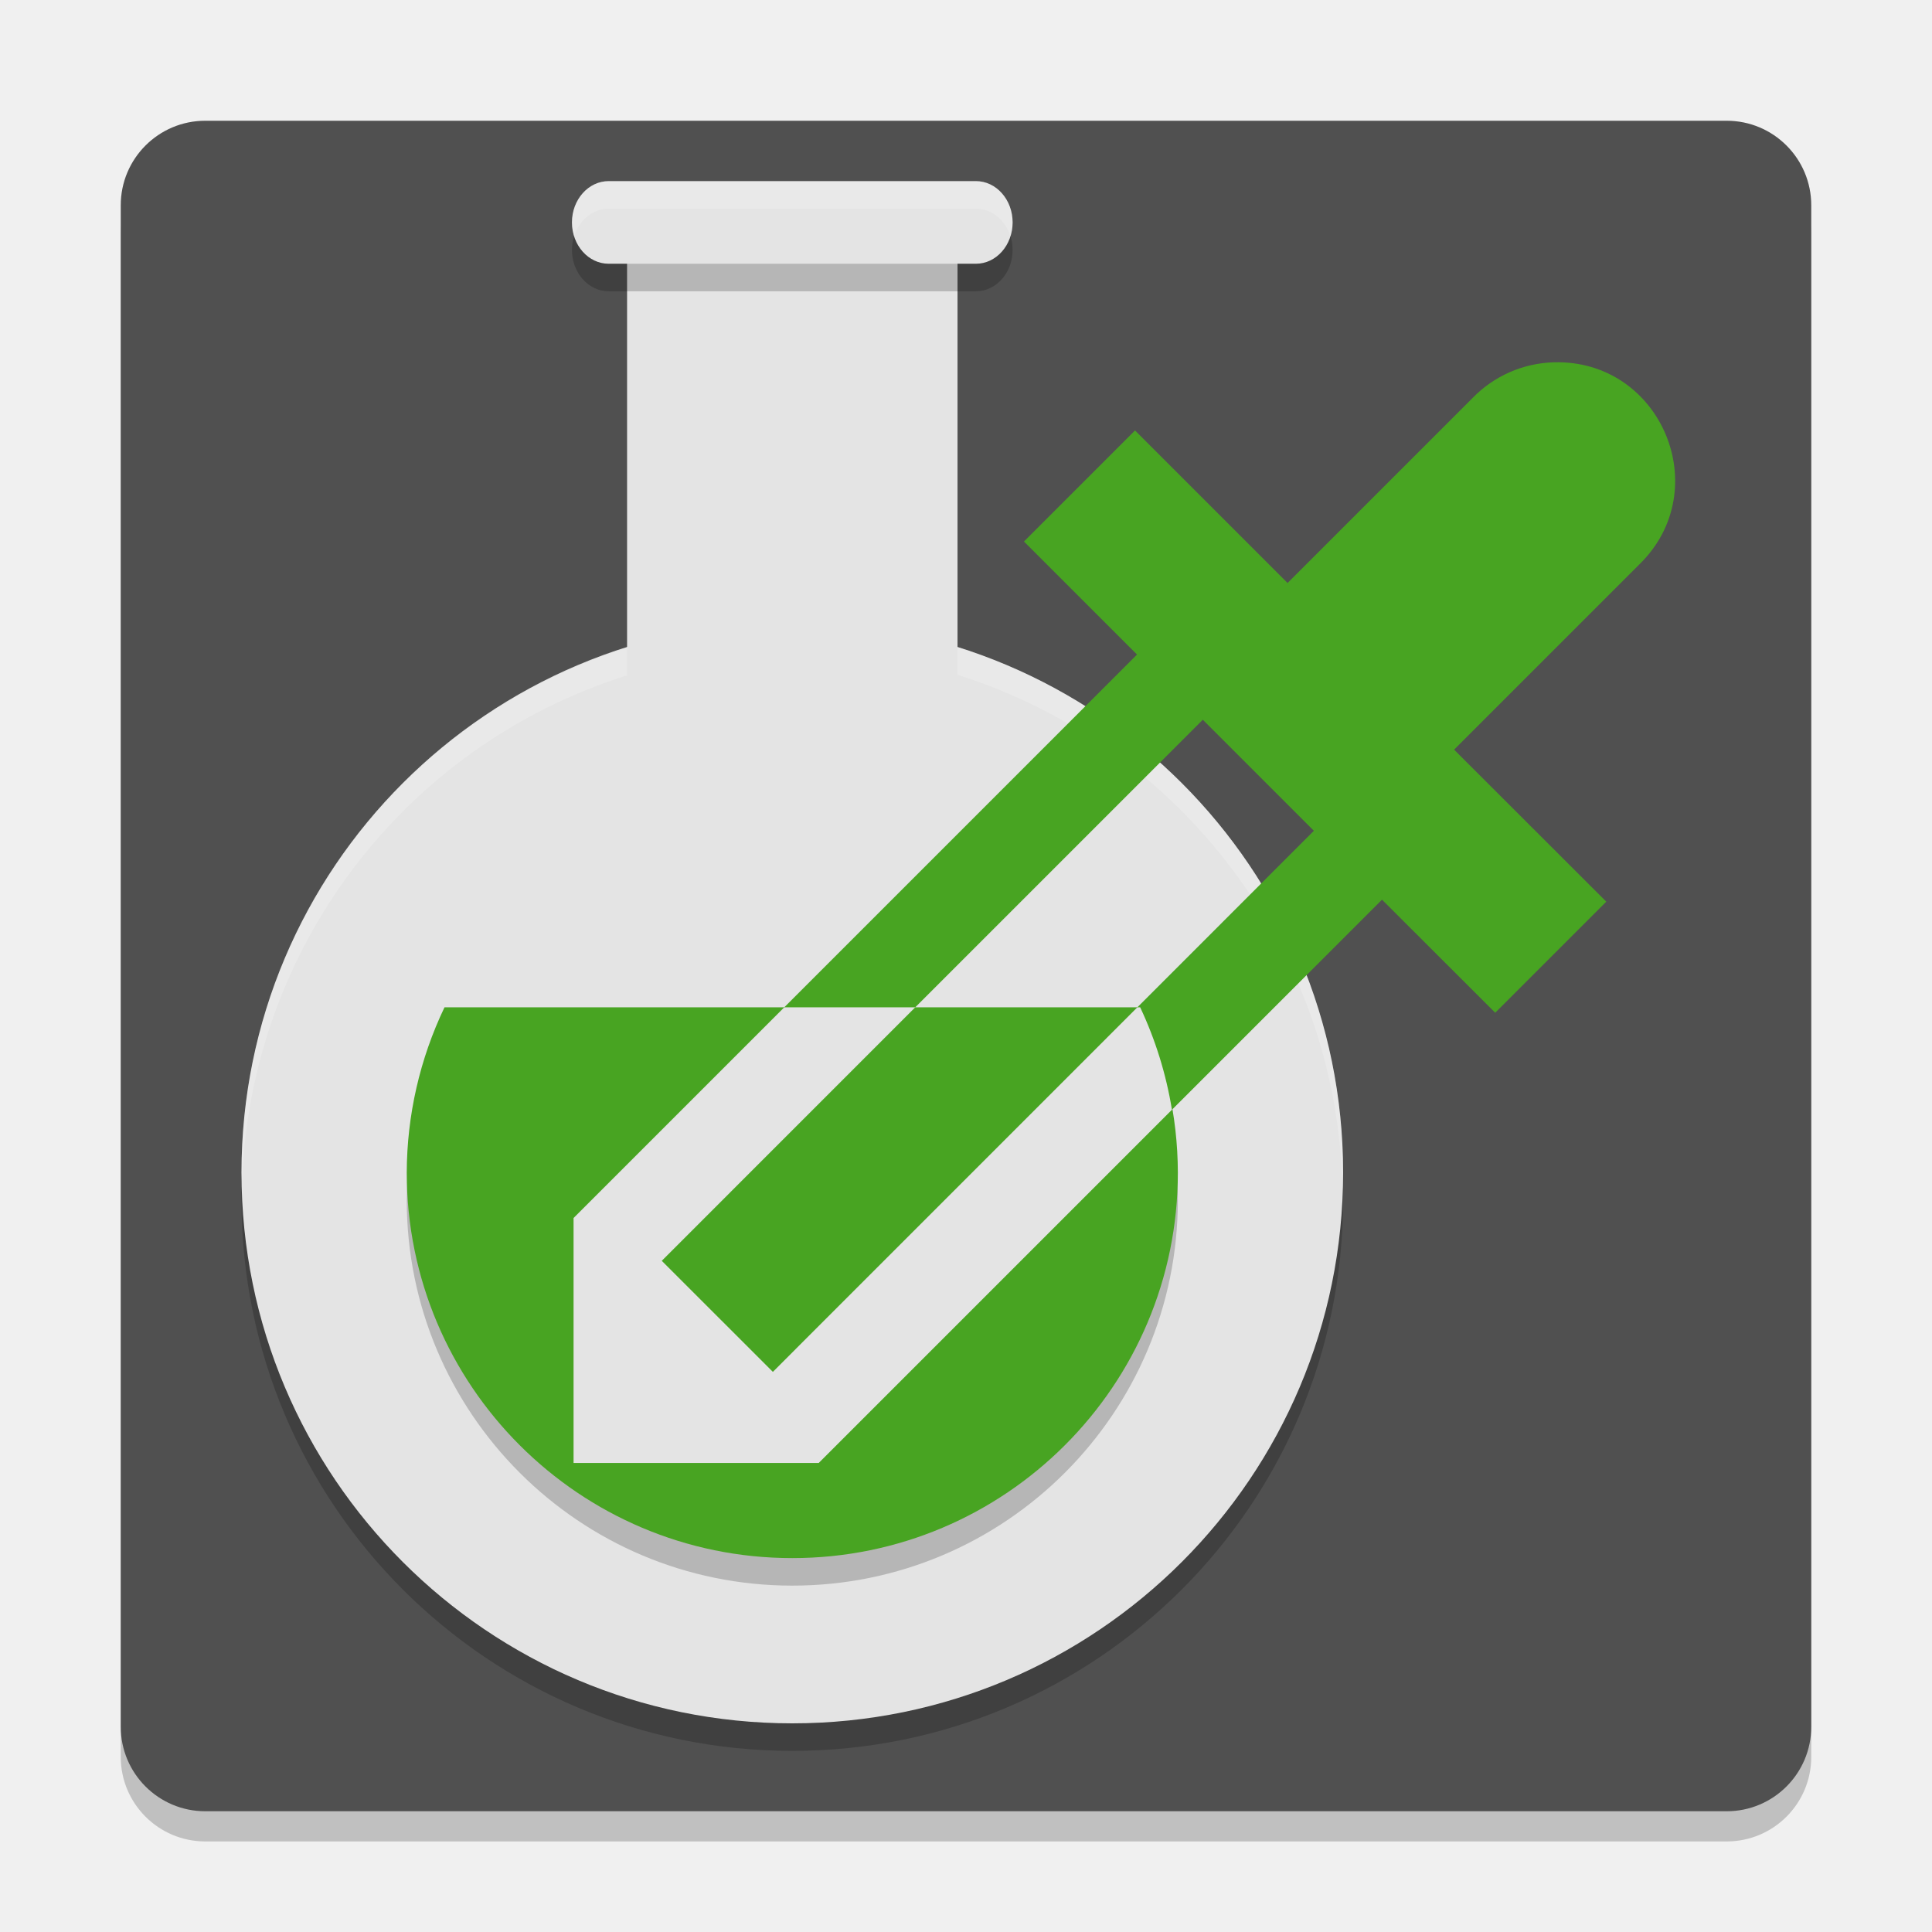
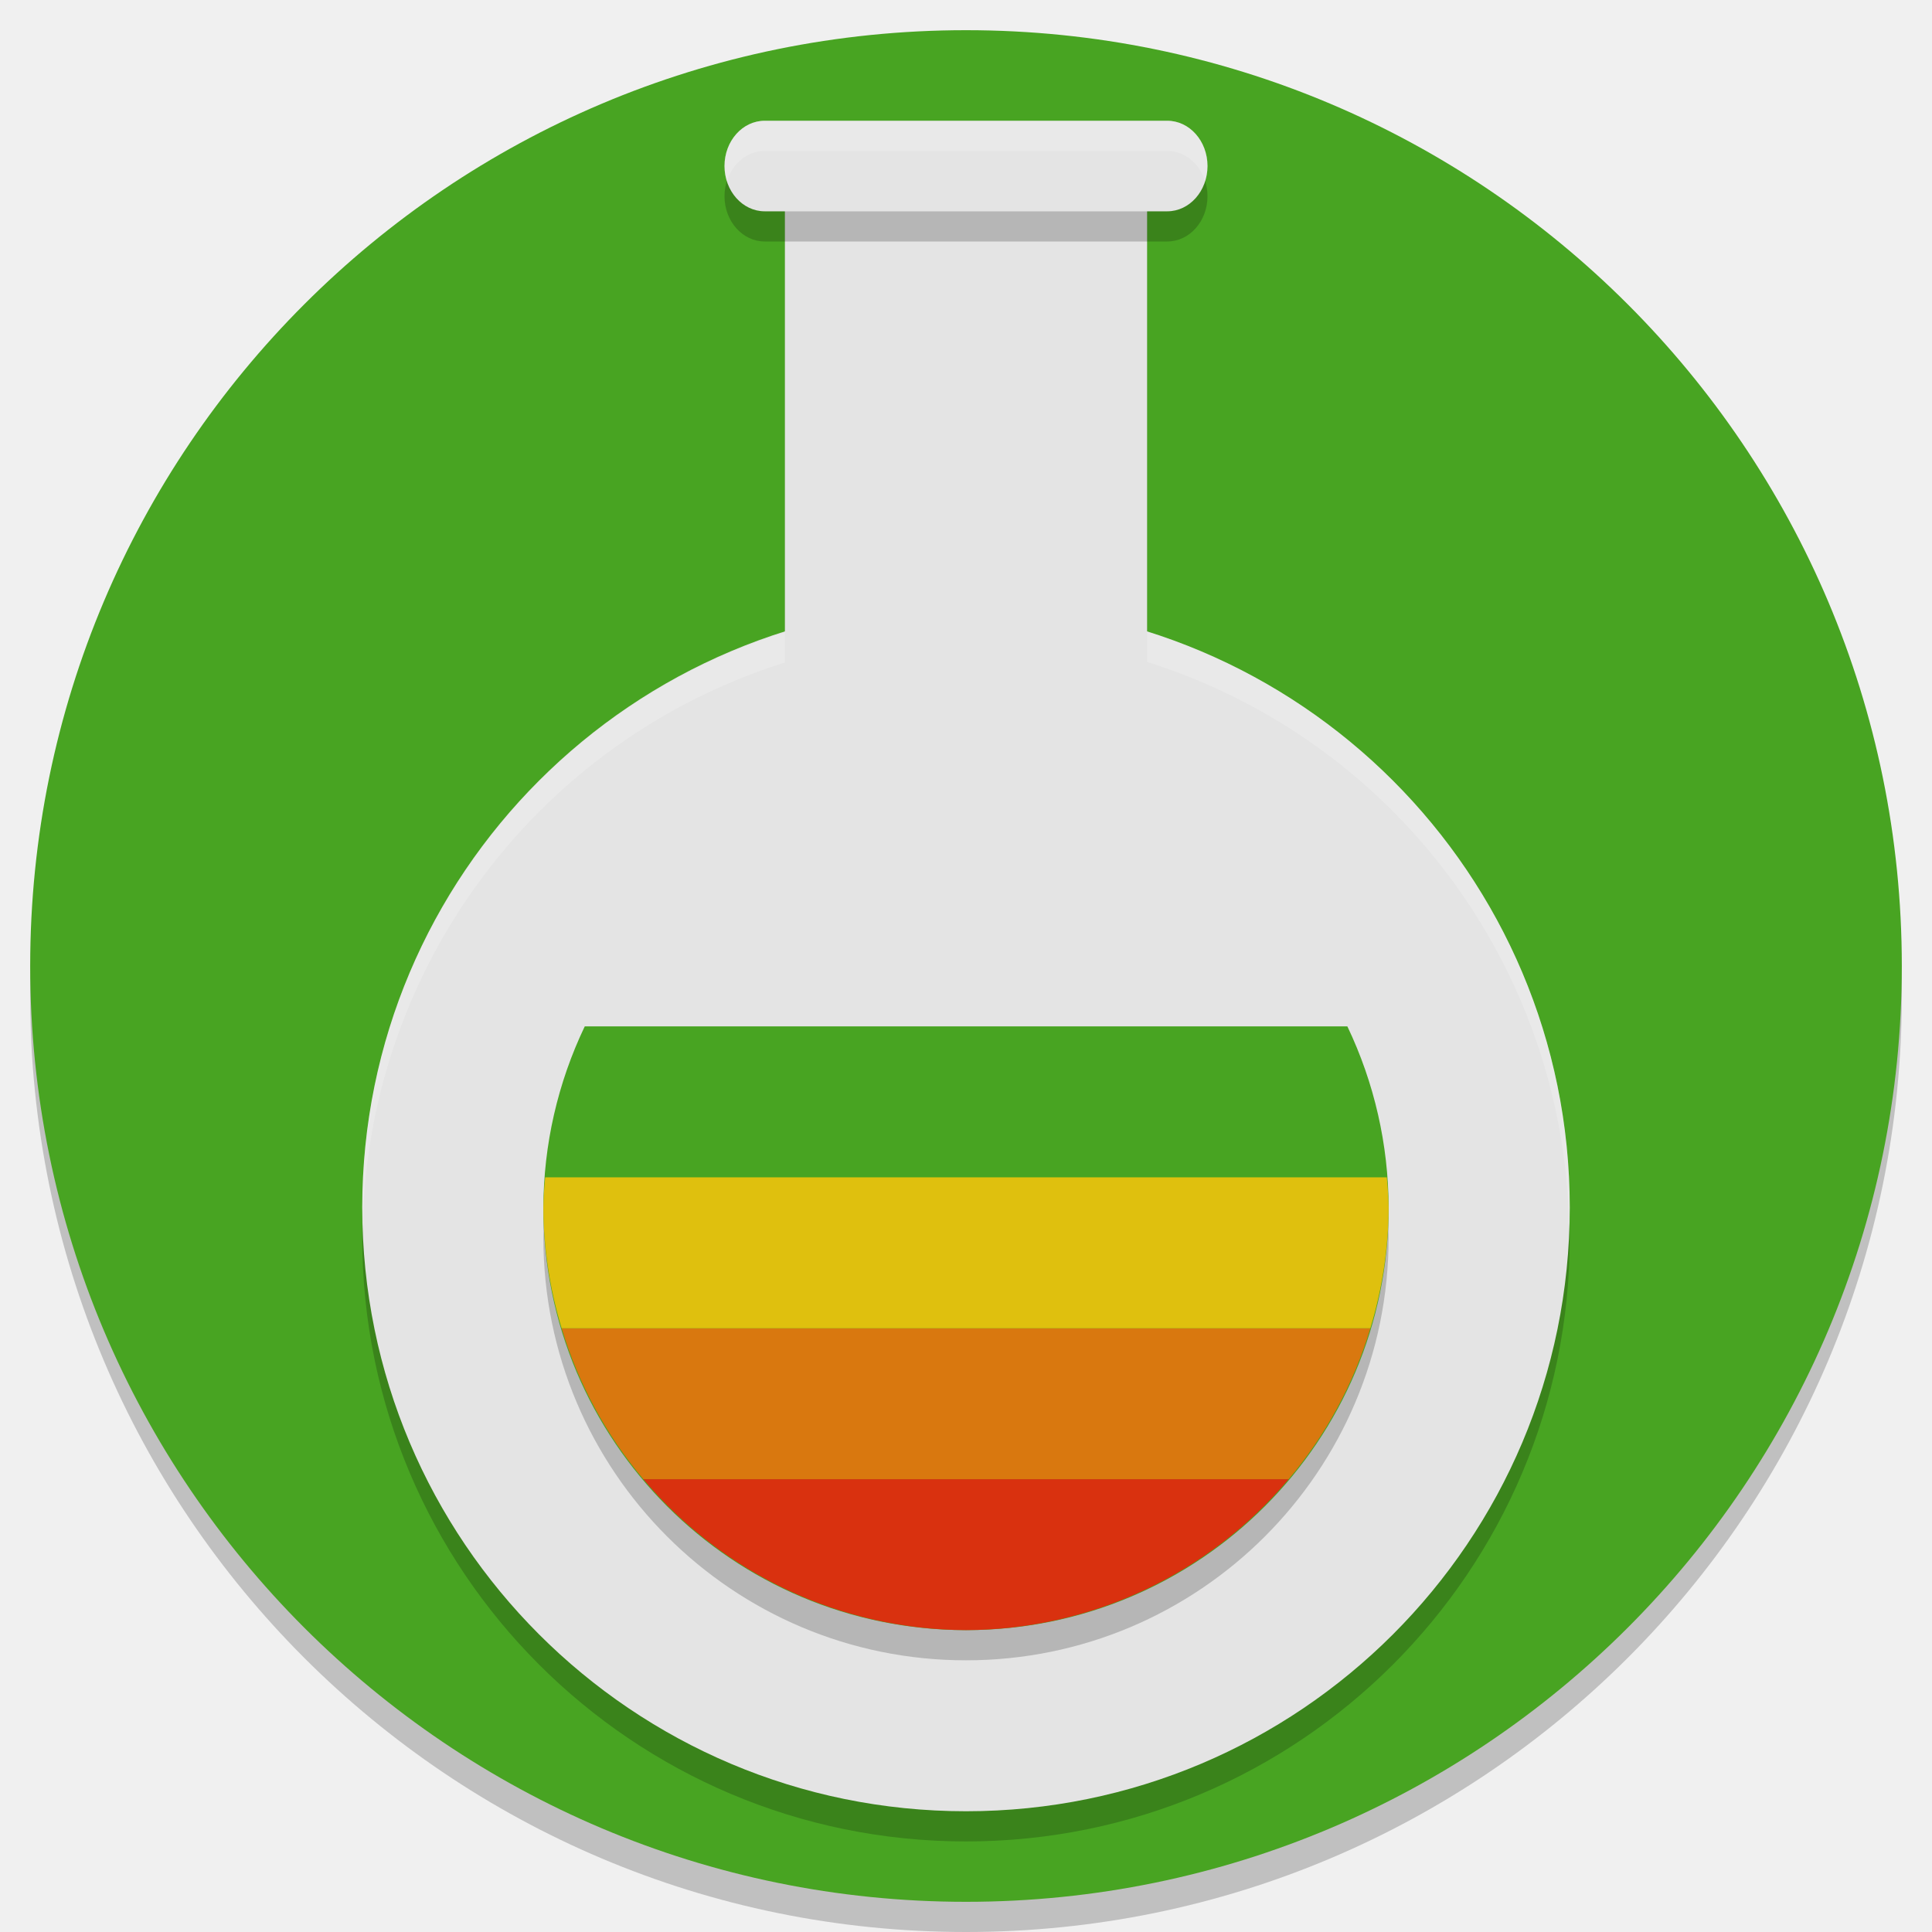
- <svg xmlns="http://www.w3.org/2000/svg" width="64" height="64" version="1.1" id="svg2136">
-   <defs id="defs2140" />
-   <rect style="display:inline;opacity:0.2" width="56" height="56" x="4" y="5" rx="2.8" ry="2.8" id="rect4339" />
-   <rect style="display:inline;fill:#505050;fill-opacity:1" width="56" height="56" x="4" y="4" rx="2.8" ry="2.8" id="rect4341" />
-   <path style="display:inline;opacity:0.2;stroke-width:1" d="m 20.772,8.737 v 13.634 A 18.246,18.246 0 0 0 8,39.754 18.246,18.246 0 0 0 26.246,58 18.246,18.246 0 0 0 44.491,39.754 18.246,18.246 0 0 0 31.719,22.353 V 8.737 Z" id="path2118" />
-   <rect style="display:inline;fill:#e4e4e4;stroke-width:1" width="10.947" height="21.895" x="20.772" y="7.825" id="rect2120" />
-   <ellipse style="display:inline;fill:#e4e4e4;stroke-width:1" cx="26.246" cy="38.842" id="circle2122" rx="18.246" ry="18.246" />
-   <path style="display:inline;opacity:0.2;fill:#ffffff;stroke-width:1" d="M 20.772,7.825 V 8.737 H 31.719 V 7.825 Z M 31.719,21.441 v 0.912 A 18.246,18.246 0 0 1 44.472,39.373 18.246,18.246 0 0 0 44.491,38.842 18.246,18.246 0 0 0 31.719,21.441 Z m -10.947,0.018 A 18.246,18.246 0 0 0 8,38.842 18.246,18.246 0 0 0 8.018,39.206 18.246,18.246 0 0 1 20.772,22.371 Z" id="path2124" />
-   <path style="display:inline;opacity:0.2;stroke-width:1" d="M 14.725,34.281 A 12.772,12.772 0 0 0 13.474,39.754 12.772,12.772 0 0 0 26.246,52.526 12.772,12.772 0 0 0 39.018,39.754 12.772,12.772 0 0 0 37.77,34.281 Z" id="path2126" />
-   <path style="display:inline;fill:#48a422;fill-opacity:1;stroke-width:1" d="m 14.725,33.368 a 12.772,12.772 0 0 0 -1.251,5.474 12.772,12.772 0 0 0 12.772,12.772 12.772,12.772 0 0 0 12.772,-12.772 12.772,12.772 0 0 0 -1.247,-5.474 z" id="path2128" />
-   <rect style="display:inline;opacity:0.2;stroke-width:1" width="14.597" height="2.737" x="18.947" y="6.912" rx="1.216" ry="1.368" id="rect2130" />
-   <rect style="display:inline;fill:#e4e4e4;stroke-width:1" width="14.597" height="2.737" x="18.947" y="6" rx="1.216" ry="1.368" id="rect2132" />
-   <path style="display:inline;opacity:0.2;fill:#ffffff;stroke-width:1" d="m 20.164,6 c -0.674,0 -1.217,0.61 -1.217,1.368 0,0.161 0.028,0.313 0.073,0.456 0.167,-0.531 0.613,-0.912 1.144,-0.912 h 12.163 c 0.531,0 0.977,0.381 1.144,0.912 0.045,-0.143 0.073,-0.295 0.073,-0.456 0,-0.758 -0.543,-1.368 -1.217,-1.368 z" id="path2134" />
-   <path style="color:#444444;display:inline;fill:#48a422;fill-opacity:1;stroke-width:1;stroke-dasharray:none" class="ColorScheme-Text" d="m 51.467,12.002 c -1.014,0.029 -1.976,0.452 -2.683,1.179 l -6.134,6.134 -0.01,-0.015 -5.041,-5.041 -3.679,3.679 3.745,3.745 L 19,40.348 v 8.115 h 8.121 L 45.781,29.803 49.531,33.548 53.21,29.869 48.169,24.833 54.303,18.699 C 56.851,16.218 55.023,11.899 51.467,12.002 Z M 39.845,23.842 43.524,27.521 25.601,45.445 21.922,41.765 Z" id="path253" />
-   <path style="display:none;fill:#424242;fill-opacity:1;stroke:#48a422;stroke-width:0;stroke-miterlimit:2;stroke-dasharray:none;stroke-opacity:1;paint-order:markers fill stroke" d="m 30.652,33.368 1.092,-1.091 8.962,-8.962 3.679,3.679 -6.373,6.373 -7.36,2e-6" id="path11474" />
-   <path id="path12442" style="display:inline;fill:#e4e4e4;fill-opacity:1;stroke-width:1" d="M 25.979 33.369 L 19 40.348 L 19 48.463 L 27.121 48.463 L 38.822 36.762 A 12.772 12.772 0 0 0 37.77 33.369 L 37.676 33.369 L 25.602 45.445 L 21.922 41.766 L 30.318 33.369 L 25.979 33.369 z " />
+ <svg xmlns="http://www.w3.org/2000/svg" width="64" height="64" version="1.1" id="svg20">
+   <defs id="defs24" />
+   <rect style="display:none;opacity:0.2;stroke-width:1" width="58" height="57.965" x="3" y="4.035" rx="2.8" ry="2.8" id="rect4339" />
+   <rect style="display:none;fill:#424242;fill-opacity:1;stroke-width:1" width="58" height="57.965" x="3" y="3" rx="2.8" ry="2.8" id="rect4341" />
+   <circle style="display:inline;opacity:0.2;fill-opacity:1;fill-rule:nonzero;stroke:#48a422;stroke-width:0;stroke-miterlimit:2;paint-order:markers fill stroke" id="circle1349" cx="32" cy="33" r="31" />
+   <circle style="display:inline;fill:#48a422;fill-opacity:1;stroke:#48a422;stroke-width:0;stroke-miterlimit:2;paint-order:markers fill stroke" id="path378" cx="32" cy="32" r="31" />
+   <path style="opacity:0.2" d="m 26,7 0,14.945 A 20,20 0 0 0 12,41 20,20 0 0 0 32,61 20,20 0 0 0 52,41 20,20 0 0 0 38,21.926 L 38,7 26,7 Z" id="path2" />
+   <rect style="fill:#e4e4e4" width="12" height="24" x="26" y="6" id="rect4" />
+   <circle style="fill:#e4e4e4" cx="32" cy="40" r="20" id="circle6" />
+   <path style="opacity:0.2;fill:#ffffff" d="M 26 6 L 26 7 L 38 7 L 38 6 L 26 6 z M 38 20.926 L 38 21.926 A 20 20 0 0 1 51.979 40.582 A 20 20 0 0 0 52 40 A 20 20 0 0 0 38 20.926 z M 26 20.945 A 20 20 0 0 0 12 40 A 20 20 0 0 0 12.02 40.398 A 20 20 0 0 1 26 21.945 L 26 20.945 z" id="path8" />
+   <path style="display:inline;opacity:0.2" d="M 19.371,35 A 14,14 0 0 0 18,41 14,14 0 0 0 32,55 14,14 0 0 0 46,41 14,14 0 0 0 44.633,35 Z" id="path10" />
+   <path style="display:inline;fill:#48a422" d="M 19.371,34 A 14,14 0 0 0 18,40 14,14 0 0 0 32,54 14,14 0 0 0 46,40 14,14 0 0 0 44.633,34 Z" id="path12" />
+   <path id="path3256" style="display:inline;fill:#d9780f;fill-opacity:1" d="M 18.605 44 A 14 14 0 0 0 21.311 49 L 42.689 49 A 14 14 0 0 0 45.395 44 L 18.605 44 z " />
+   <path id="path1836" style="display:inline;fill:#dfc00e;fill-opacity:1" d="M 18.059,39 A 14,14 0 0 0 18,40 14,14 0 0 0 18.605,44 H 45.395 A 14,14 0 0 0 46,40 14,14 0 0 0 45.941,39 Z" />
+   <path id="path2835" style="display:inline;fill:#d9310f;fill-opacity:1" d="M 21.311 49 A 14 14 0 0 0 32 54 A 14 14 0 0 0 42.689 49 L 21.311 49 z " />
+   <rect style="opacity:0.2" width="16" height="3" x="24" y="5" rx="1.333" ry="1.5" id="rect14" />
+   <rect style="fill:#e4e4e4" width="16" height="3" x="24" y="4" rx="1.333" ry="1.5" id="rect16" />
+   <path style="opacity:0.2;fill:#ffffff" d="M 25.334 4 C 24.595 4 24 4.669 24 5.5 C 24 5.677 24.031 5.843 24.08 6 C 24.263 5.418 24.752 5 25.334 5 L 38.666 5 C 39.248 5 39.737 5.418 39.92 6 C 39.969 5.843 40 5.677 40 5.5 C 40 4.669 39.405 4 38.666 4 L 25.334 4 z" id="path18" />
</svg>
